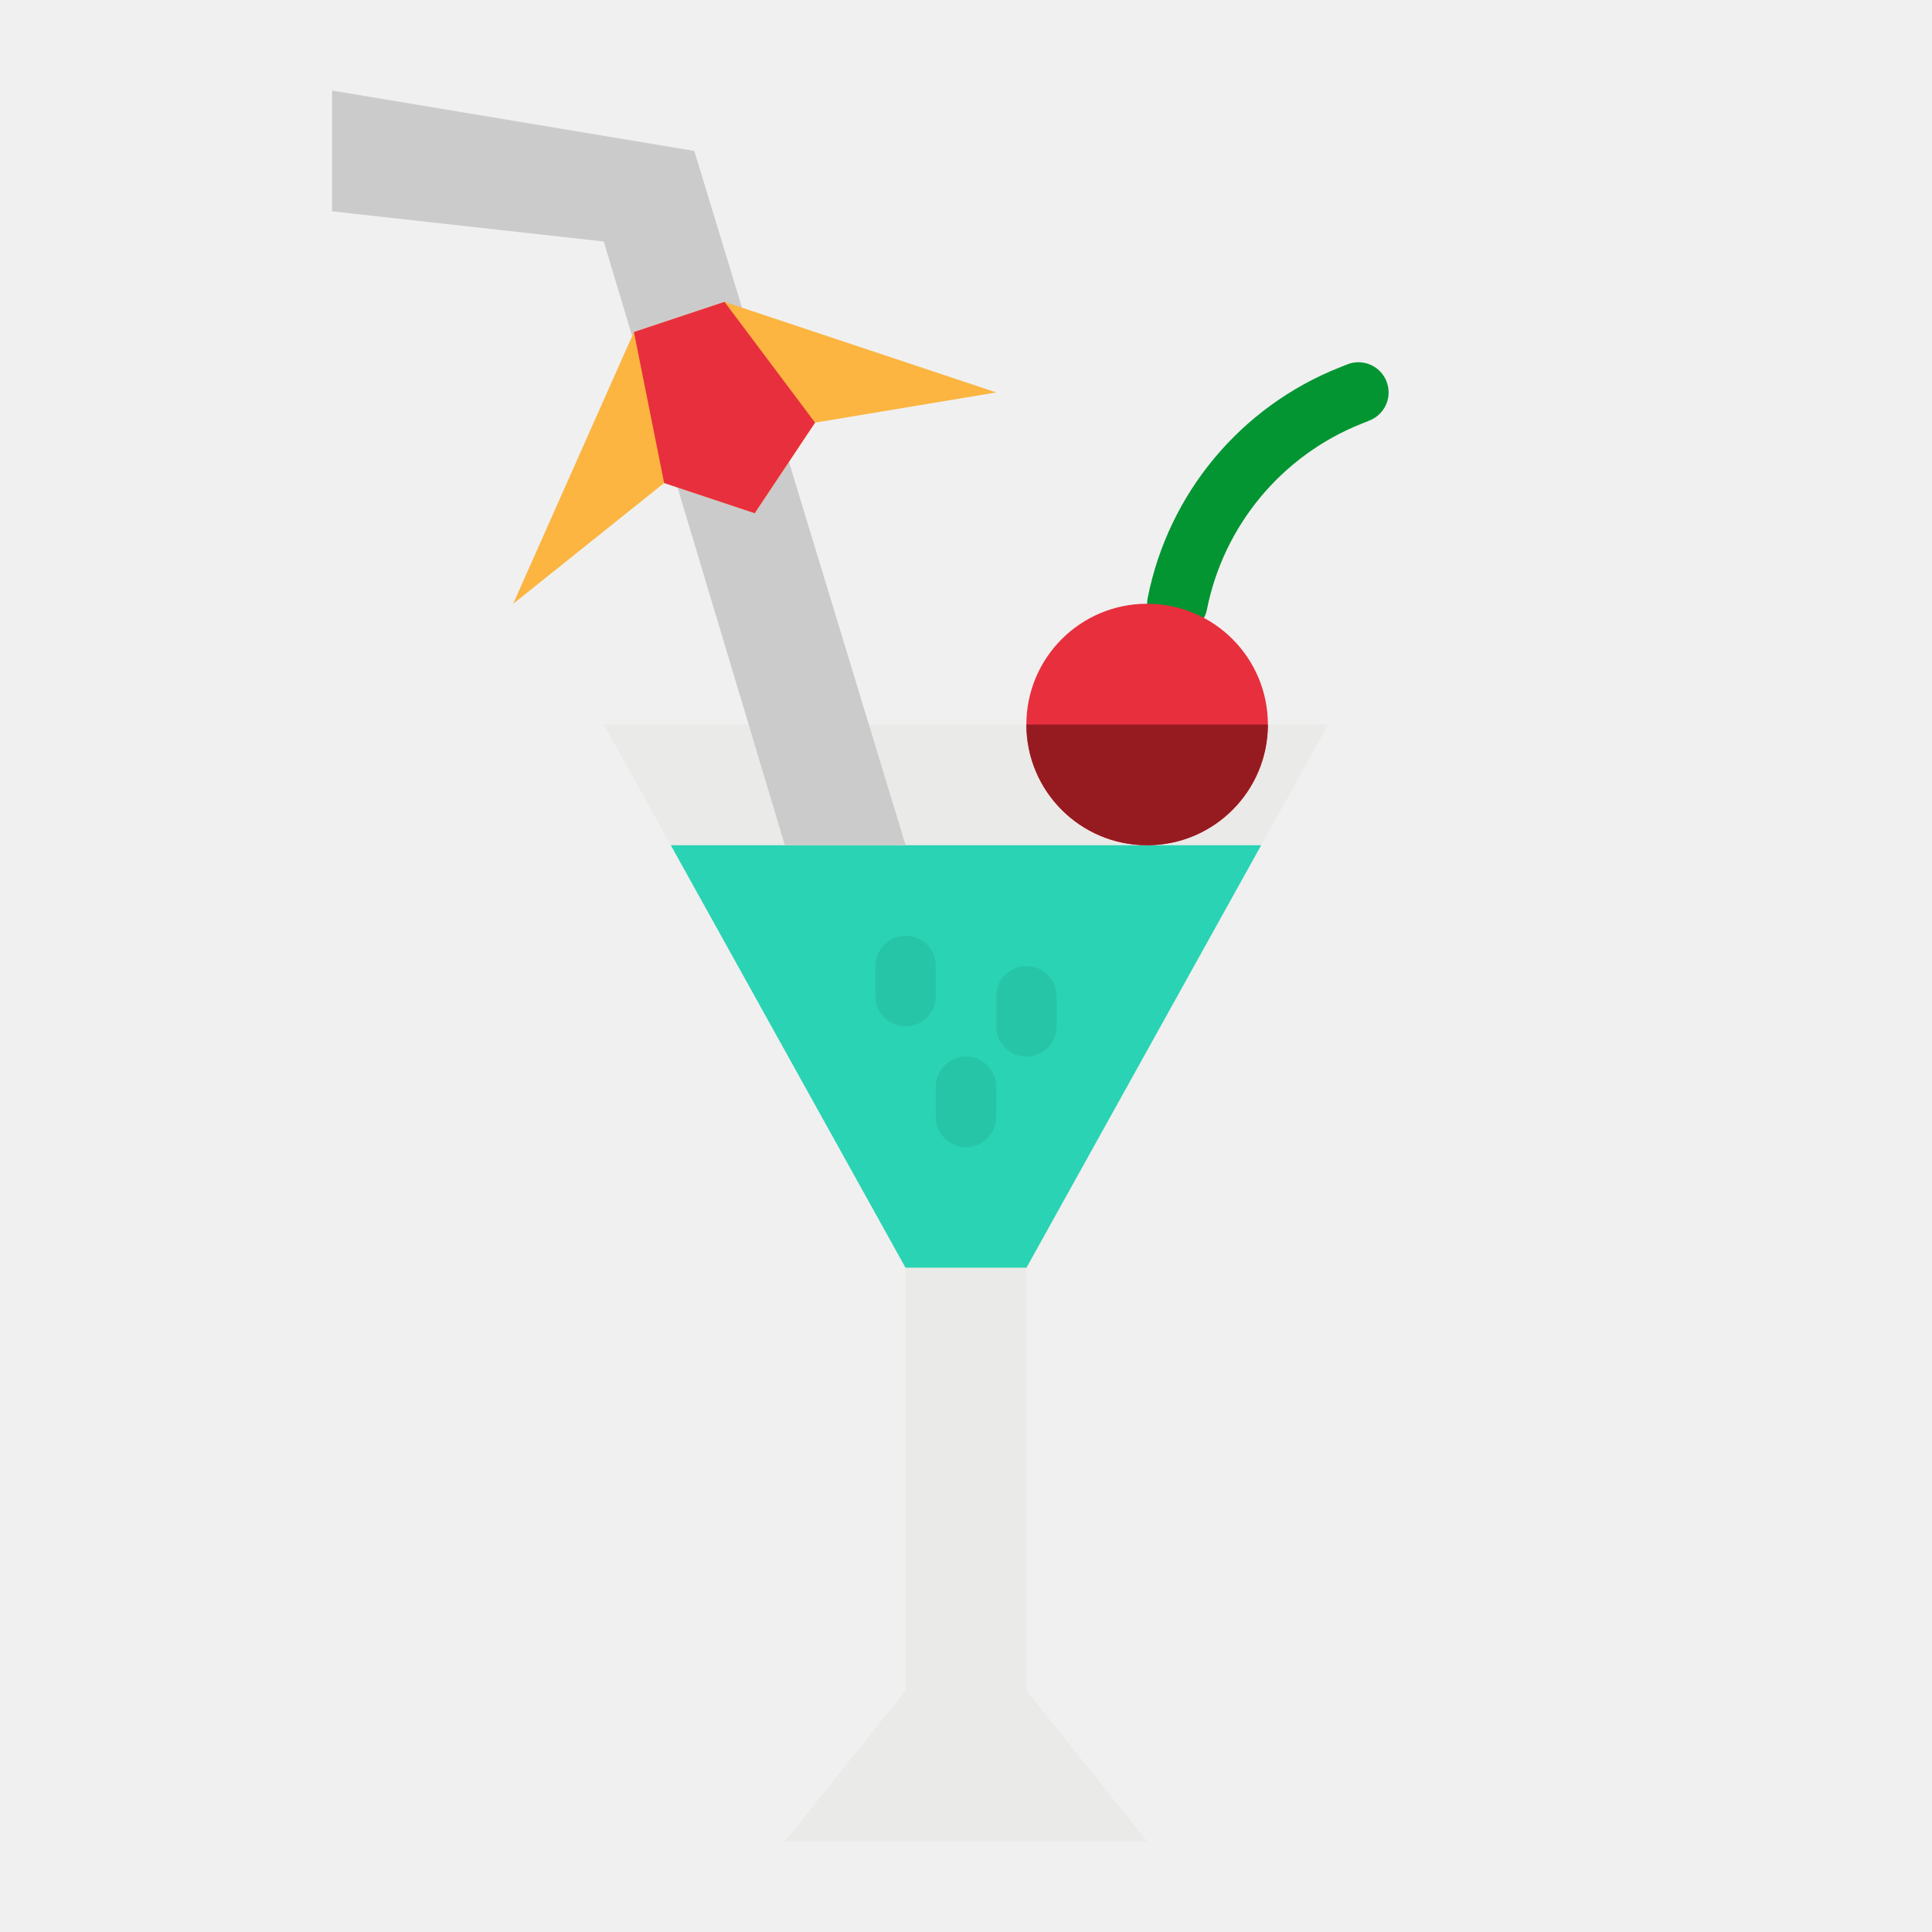
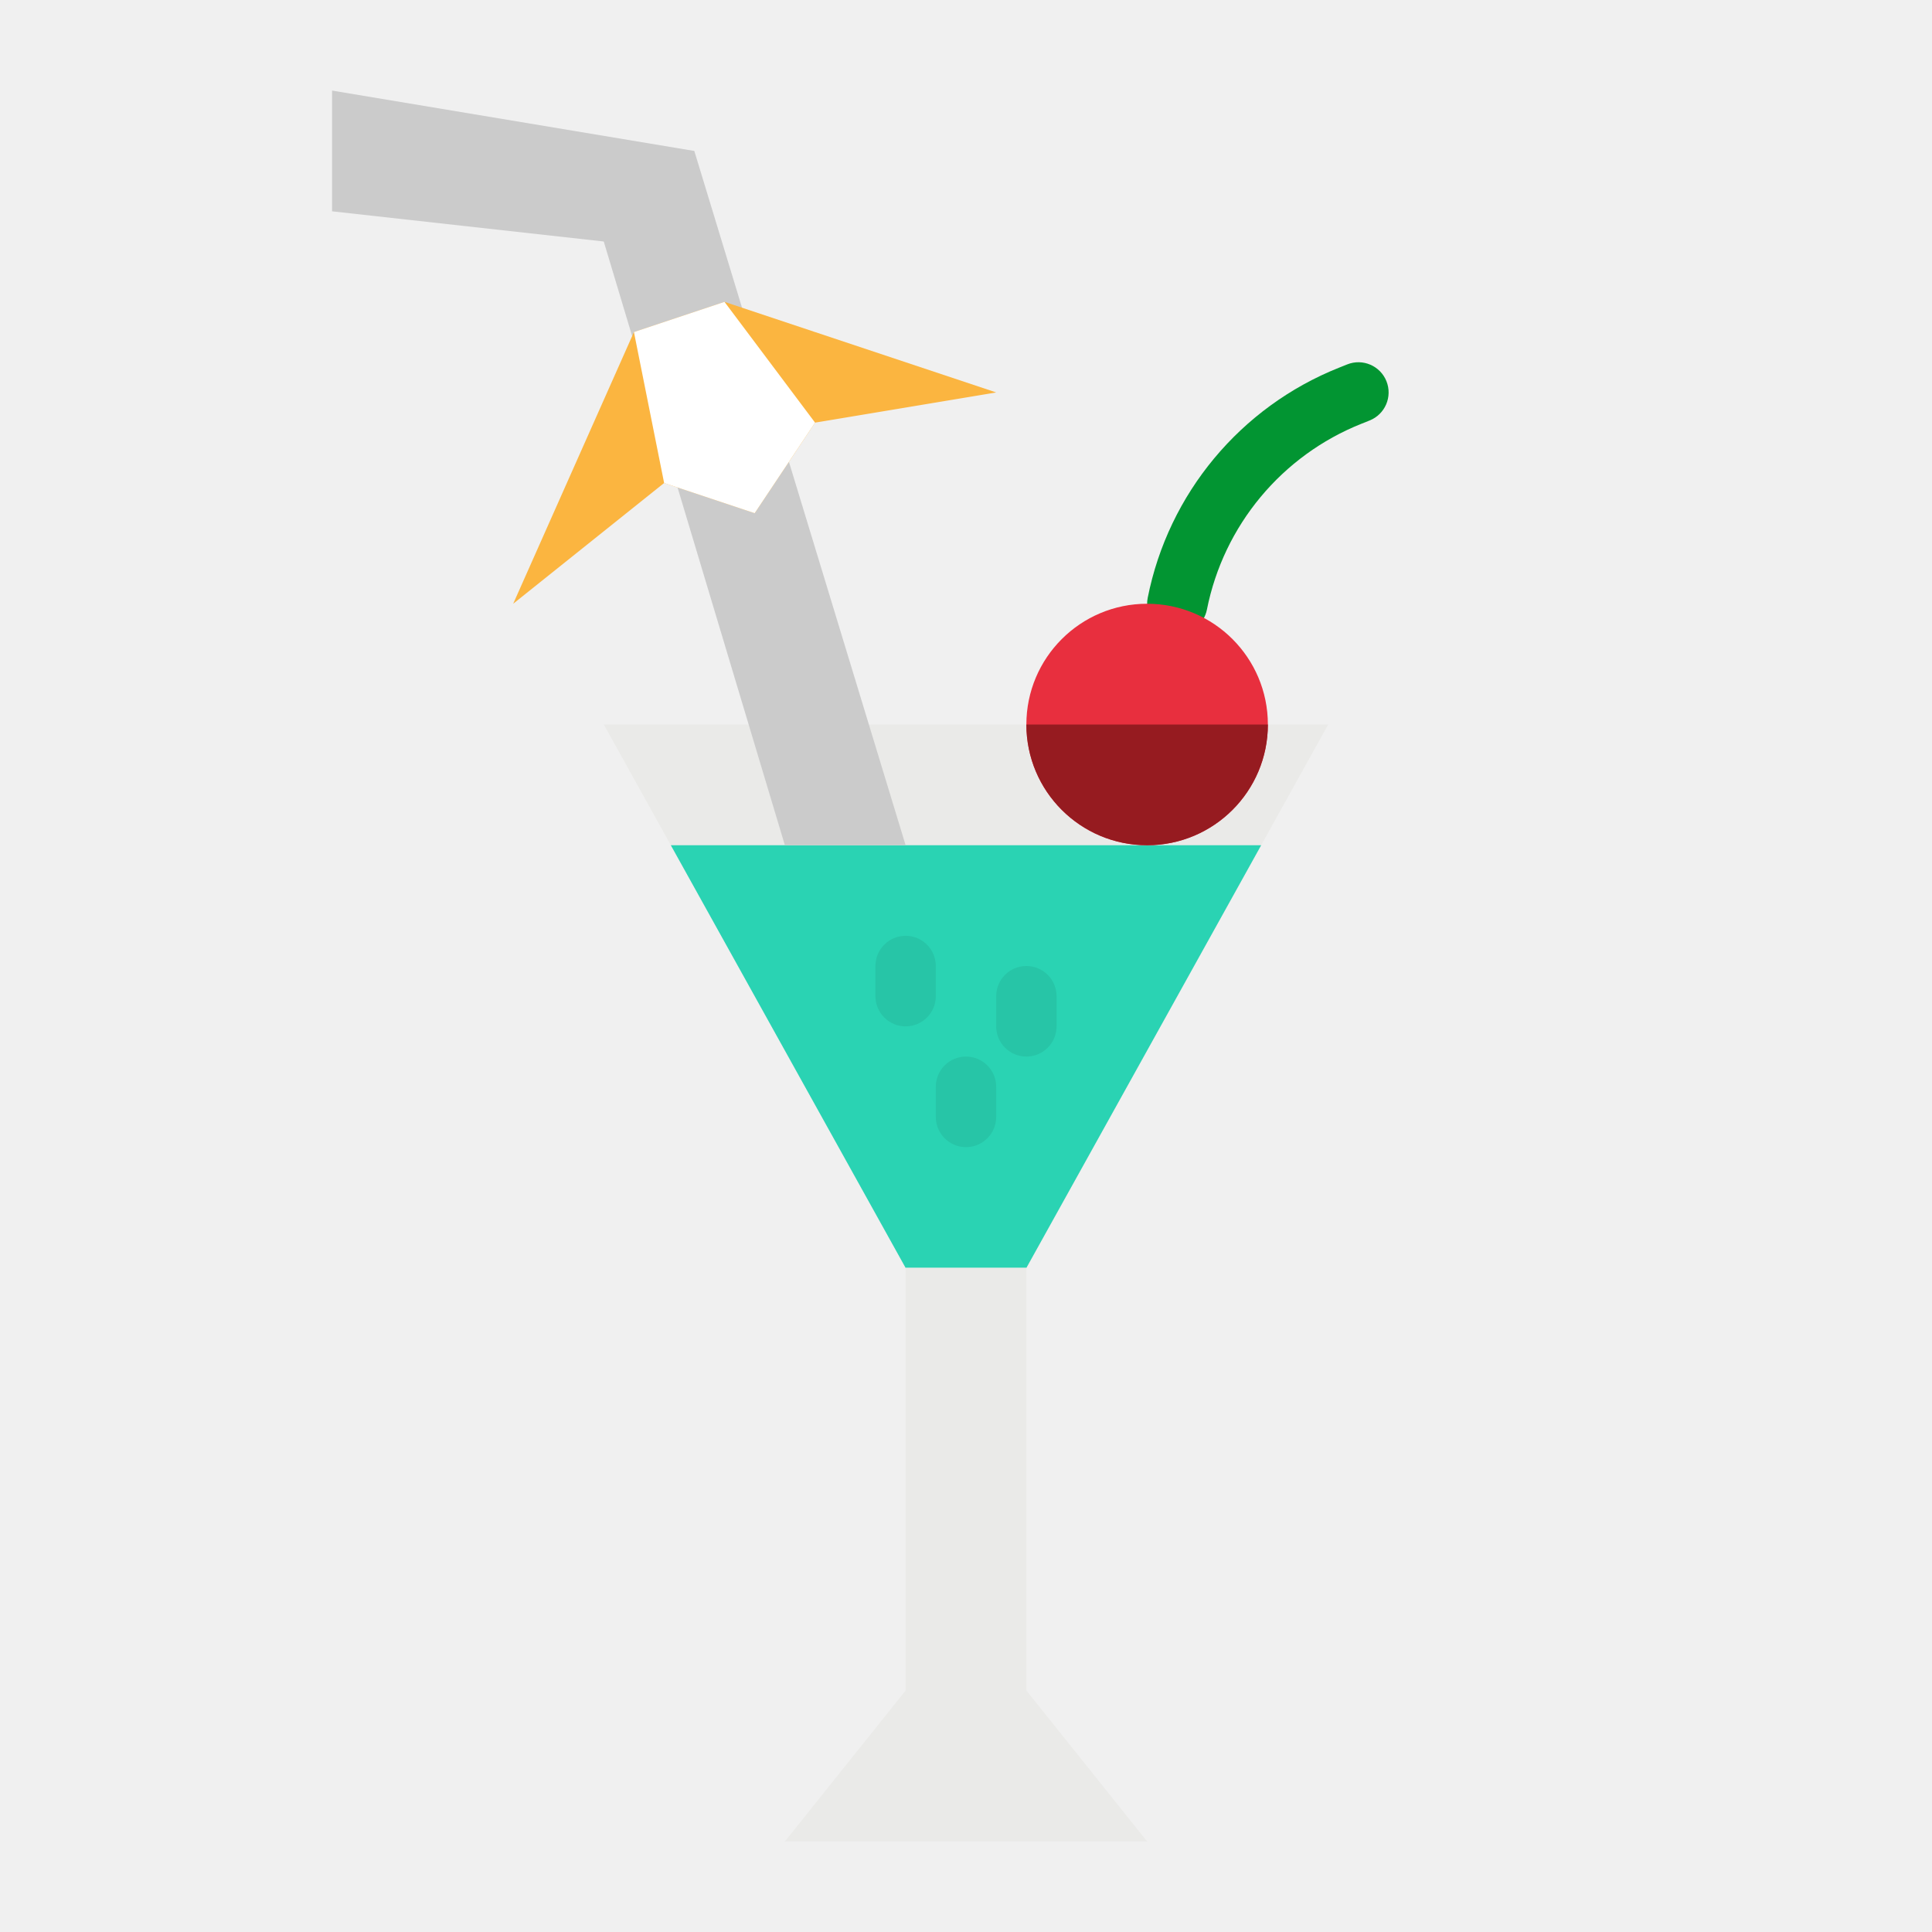
<svg xmlns="http://www.w3.org/2000/svg" height="512" viewBox="0 0 512 512" width="512">
  <g id="flat">
    <path d="m312.008 168a8 8 0 0 1 -7.853-9.57 83.037 83.037 0 0 1 50.745-61.008l2.126-.85a8 8 0 0 1 5.942 14.856l-2.126.85a67.082 67.082 0 0 0 -41 49.291 8 8 0 0 1 -7.834 6.431z" fill="#029532" />
    <g fill="#eaeae8">
      <path d="m272 336h-32l-80-144h192z" />
      <path d="m336 192a32 32 0 0 1 -64 0z" />
      <path d="m334.22 224-62.22 112h-32l-62.22-112z" />
    </g>
    <path d="m334.22 224-62.22 112h-32l-62.22-112z" fill="#2ad3b3" />
    <path d="m272 448v-112h-32v112l-32 40h96z" fill="#eaeae8" />
    <path d="m88 24v32l72 8 48 160h32l-56-184z" fill="#cbcbcb" />
    <path d="m168 88-32 72 40-32 24 8 16-24 48-8-72-24z" fill="#fbb540" />
    <circle cx="304" cy="192" fill="#e82f3e" r="32" />
    <path d="m336 192a32 32 0 0 1 -64 0z" fill="#961b20" />
    <path d="m240 272a8 8 0 0 1 -8-8v-8a8 8 0 0 1 16 0v8a8 8 0 0 1 -8 8z" fill="#27c5a7" />
    <path d="m272 280a8 8 0 0 1 -8-8v-8a8 8 0 0 1 16 0v8a8 8 0 0 1 -8 8z" fill="#27c5a7" />
    <path d="m256 304a8 8 0 0 1 -8-8v-8a8 8 0 0 1 16 0v8a8 8 0 0 1 -8 8z" fill="#27c5a7" />
-     <path d="m168 88 8 40 24 8 16-24-24-32z" fill="#e82f3e" />
+     <path d="m168 88 8 40 24 8 16-24-24-32z" fill="#fff" />
  </g>
</svg>
